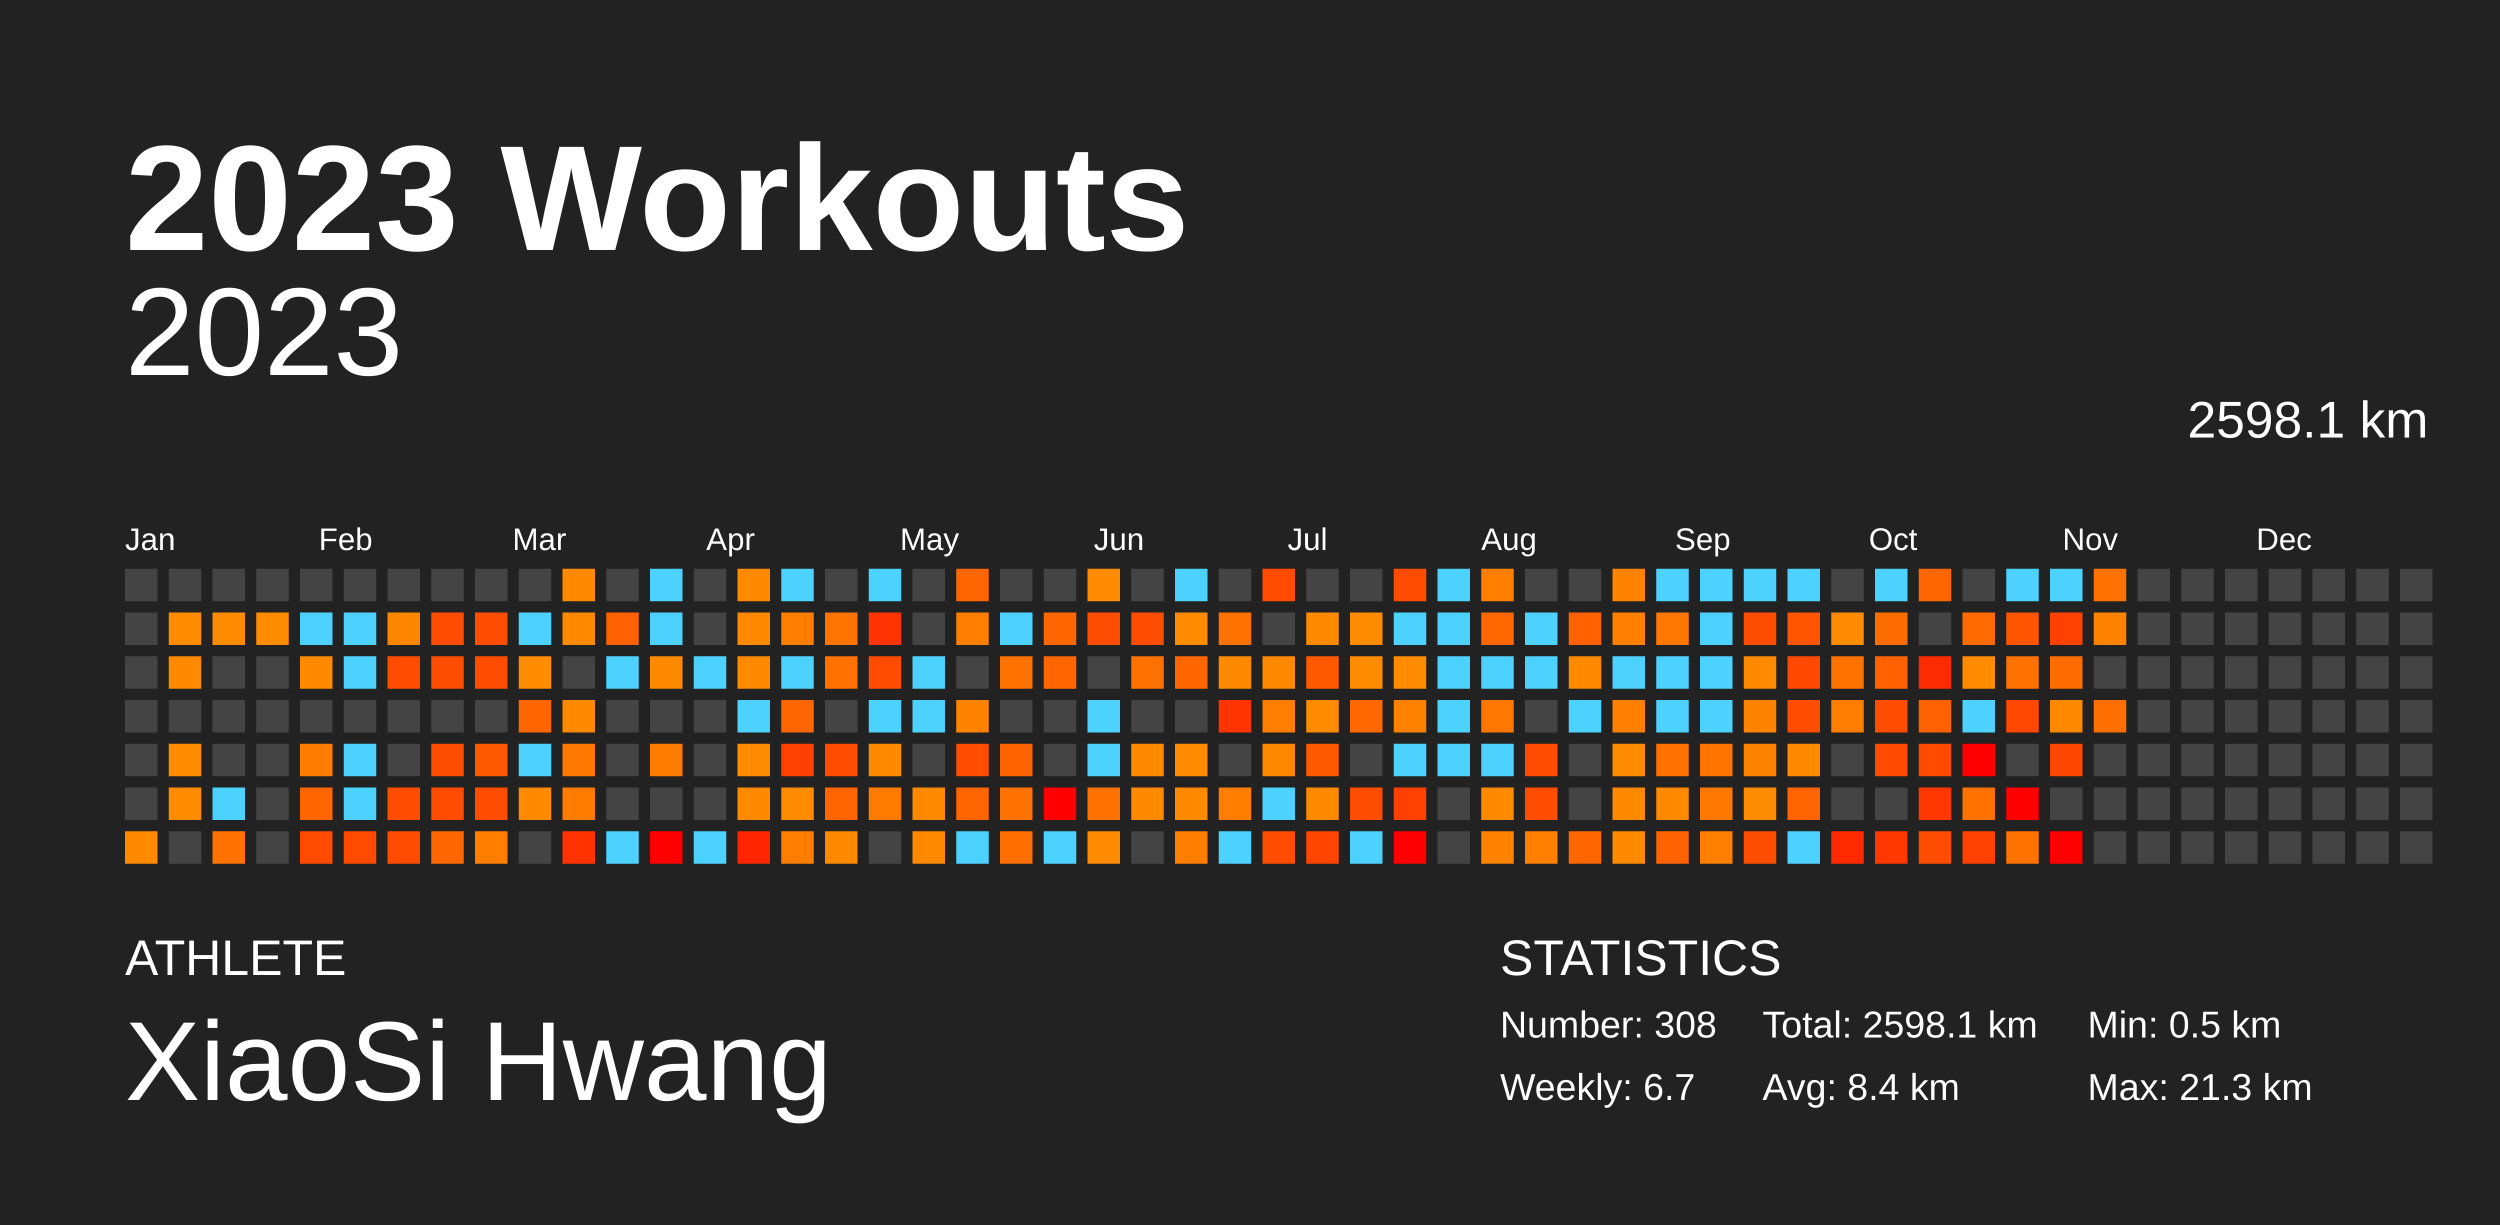
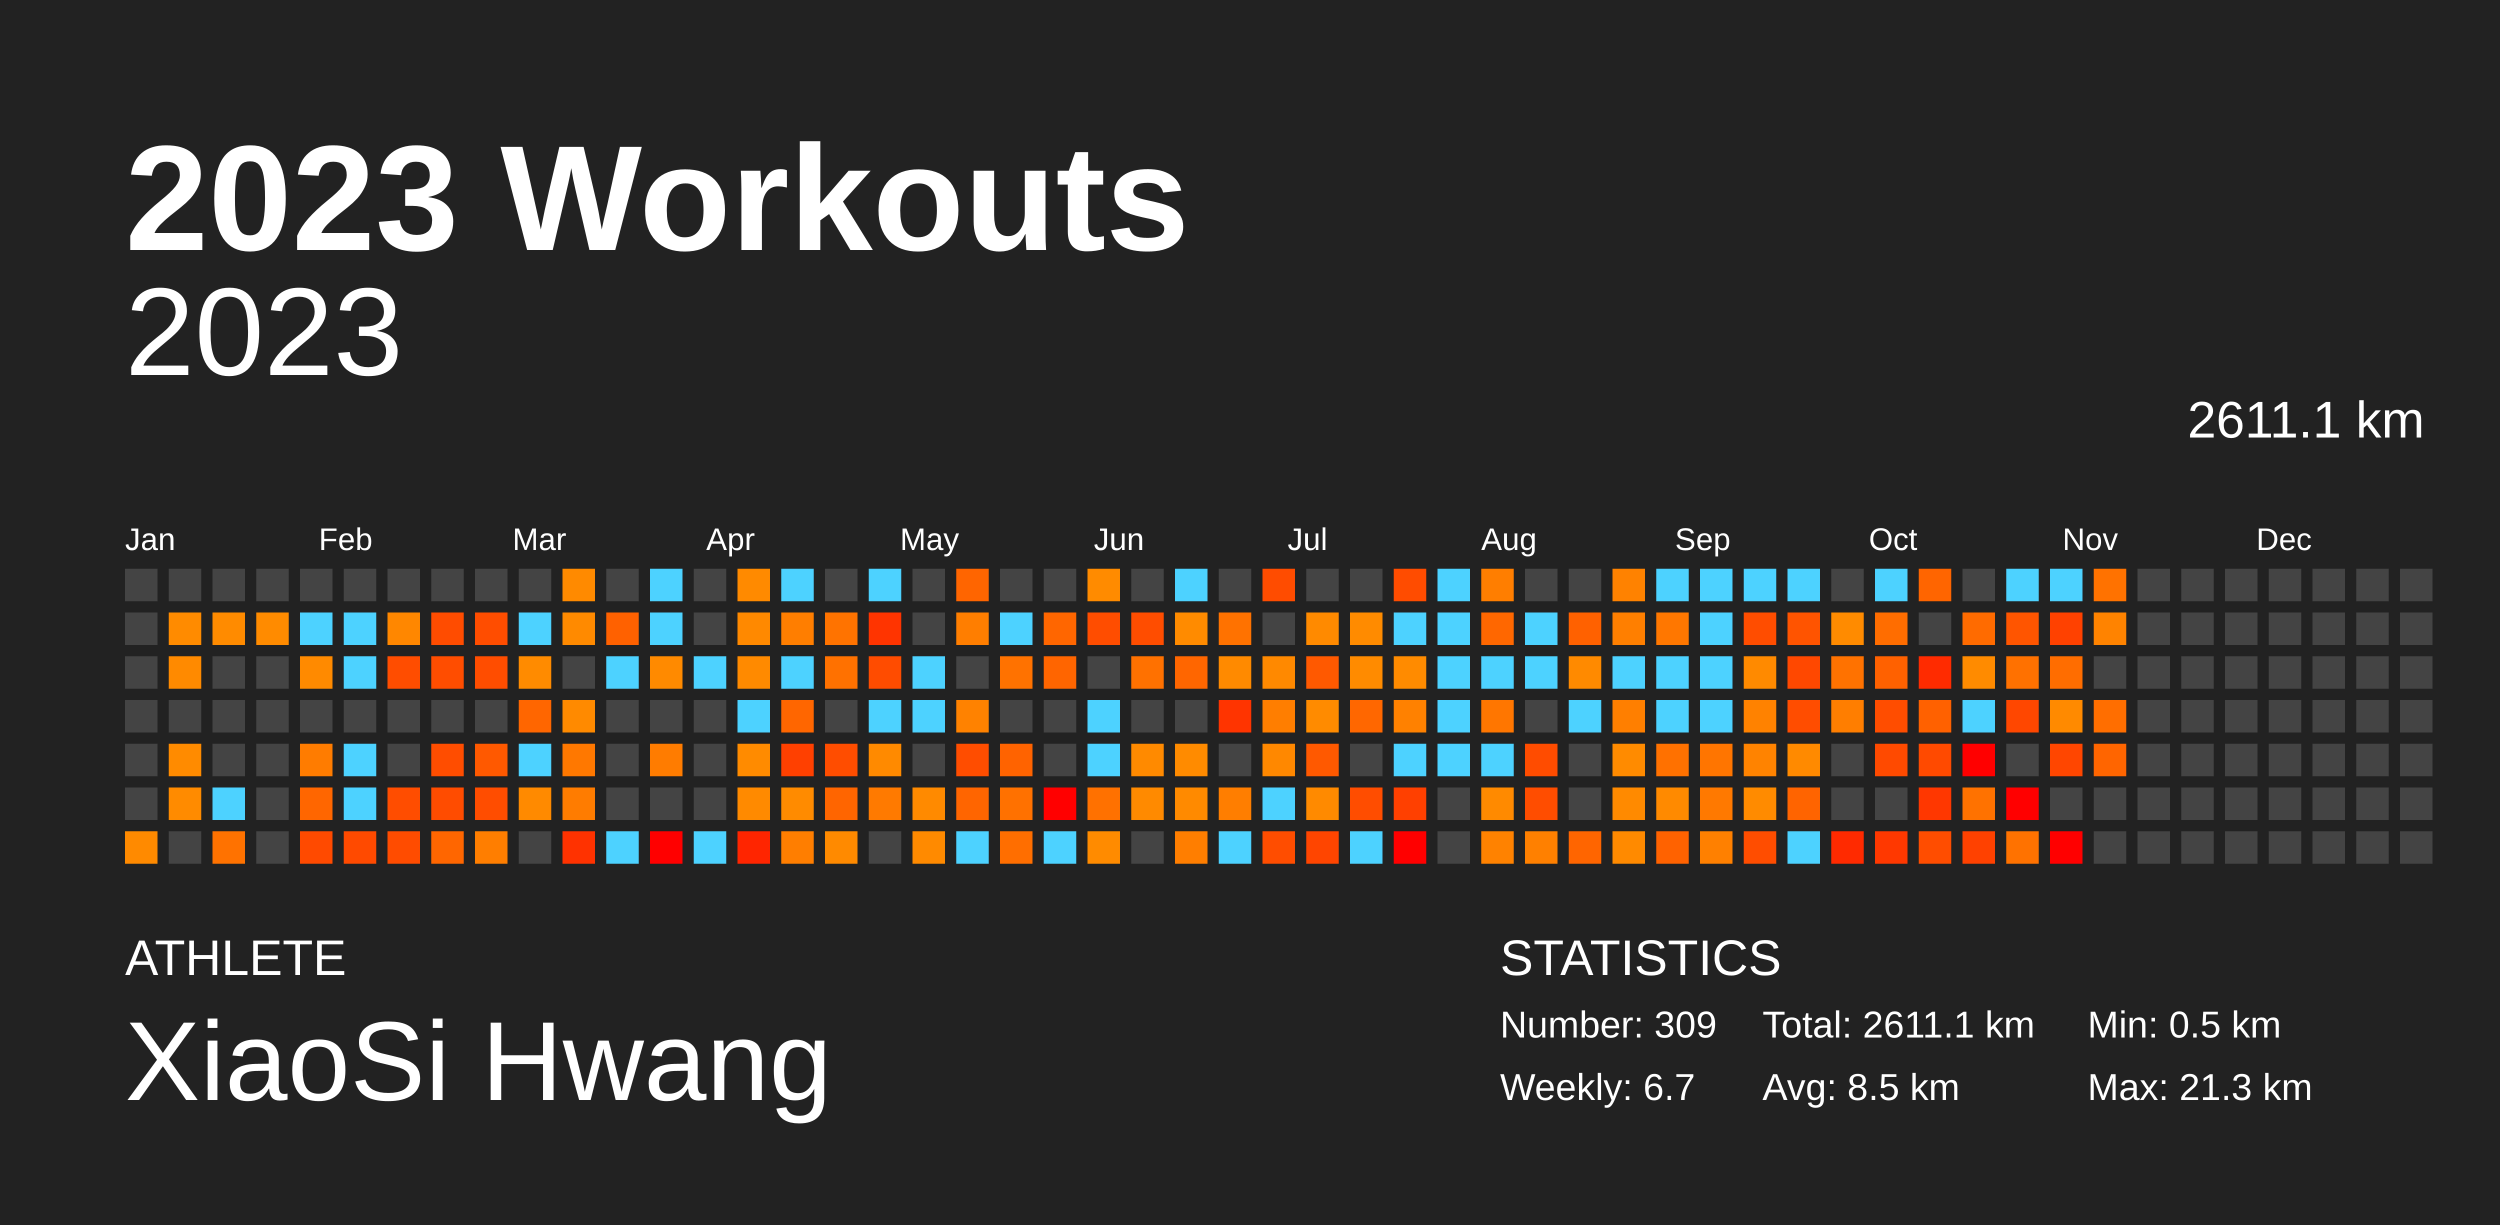
<svg xmlns="http://www.w3.org/2000/svg" baseProfile="full" height="98mm" version="1.1" viewBox="0,0,200,98" width="200mm">
  <defs />
  <rect fill="#222222" height="98" width="200" x="0" y="0" />
  <text fill="#FFFFFF" style="font-size:12px; font-family:Arial; font-weight:bold;" x="10" y="20">2023 Workouts</text>
  <text fill="#FFFFFF" style="font-size:4px; font-family:Arial" x="10" y="78">ATHLETE</text>
  <text fill="#FFFFFF" style="font-size:9px; font-family:Arial" x="10" y="88">XiaoSi Hwang</text>
  <text fill="#FFFFFF" style="font-size:4px; font-family:Arial" x="120" y="78">STATISTICS</text>
-   <text fill="#FFFFFF" style="font-size:3px; font-family:Arial" x="120" y="83">Number: 308</text>
+   <text fill="#FFFFFF" style="font-size:3px; font-family:Arial" x="120" y="83">Number: 309</text>
  <text fill="#FFFFFF" style="font-size:3px; font-family:Arial" x="120" y="88">Weekly: 6.7</text>
-   <text fill="#FFFFFF" style="font-size:3px; font-family:Arial" x="141" y="83">Total: 2598.1 km</text>
-   <text fill="#FFFFFF" style="font-size:3px; font-family:Arial" x="141" y="88">Avg: 8.4 km</text>
+   <text fill="#FFFFFF" style="font-size:3px; font-family:Arial" x="141" y="83">Total: 2611.1 km</text>
+   <text fill="#FFFFFF" style="font-size:3px; font-family:Arial" x="141" y="88">Avg: 8.5 km</text>
  <text fill="#FFFFFF" style="font-size:3px; font-family:Arial" x="167" y="83">Min: 0.5 km</text>
  <text fill="#FFFFFF" style="font-size:3px; font-family:Arial" x="167" y="88">Max: 21.3 km</text>
  <text alignment-baseline="hanging" fill="#FFFFFF" style="font-size:10.0px; font-family:Arial;" x="10" y="30">2023</text>
-   <text alignment-baseline="hanging" fill="#FFFFFF" style="font-size:4.125px; font-family:Arial;" x="175" y="35">2598.1 km</text>
+   <text alignment-baseline="hanging" fill="#FFFFFF" style="font-size:4.125px; font-family:Arial;" x="175" y="35">2611.1 km</text>
  <text fill="#FFFFFF" style="font-size:2.5px; font-family:Arial" x="10.0" y="44">Jan</text>
  <text fill="#FFFFFF" style="font-size:2.5px; font-family:Arial" x="25.5" y="44">Feb</text>
  <text fill="#FFFFFF" style="font-size:2.5px; font-family:Arial" x="41.0" y="44">Mar</text>
  <text fill="#FFFFFF" style="font-size:2.5px; font-family:Arial" x="56.5" y="44">Apr</text>
  <text fill="#FFFFFF" style="font-size:2.5px; font-family:Arial" x="72.0" y="44">May</text>
  <text fill="#FFFFFF" style="font-size:2.5px; font-family:Arial" x="87.5" y="44">Jun</text>
  <text fill="#FFFFFF" style="font-size:2.5px; font-family:Arial" x="103.0" y="44">Jul</text>
  <text fill="#FFFFFF" style="font-size:2.5px; font-family:Arial" x="118.5" y="44">Aug</text>
  <text fill="#FFFFFF" style="font-size:2.5px; font-family:Arial" x="134.0" y="44">Sep</text>
  <text fill="#FFFFFF" style="font-size:2.5px; font-family:Arial" x="149.5" y="44">Oct</text>
  <text fill="#FFFFFF" style="font-size:2.5px; font-family:Arial" x="165.0" y="44">Nov</text>
  <text fill="#FFFFFF" style="font-size:2.5px; font-family:Arial" x="180.5" y="44">Dec</text>
  <rect fill="#444444" height="2.6" width="2.6" x="10.0" y="45.5" />
  <rect fill="#444444" height="2.6" width="2.6" x="10.0" y="49.0" />
  <rect fill="#444444" height="2.6" width="2.6" x="10.0" y="52.5" />
  <rect fill="#444444" height="2.6" width="2.6" x="10.0" y="56.0" />
  <rect fill="#444444" height="2.6" width="2.6" x="10.0" y="59.5" />
  <rect fill="#444444" height="2.6" width="2.6" x="10.0" y="63.0" />
  <rect fill="#ff8a00" height="2.6" width="2.6" x="10.0" y="66.5" />
  <rect fill="#444444" height="2.6" width="2.6" x="13.5" y="45.5" />
  <rect fill="#ff8b00" height="2.6" width="2.6" x="13.5" y="49.0" />
  <rect fill="#ff8a00" height="2.6" width="2.6" x="13.5" y="52.5" />
  <rect fill="#444444" height="2.6" width="2.6" x="13.5" y="56.0" />
  <rect fill="#ff8b00" height="2.6" width="2.6" x="13.5" y="59.5" />
  <rect fill="#ff8b00" height="2.6" width="2.6" x="13.5" y="63.0" />
  <rect fill="#444444" height="2.6" width="2.6" x="13.5" y="66.5" />
  <rect fill="#444444" height="2.6" width="2.6" x="17.0" y="45.5" />
  <rect fill="#ff8b00" height="2.6" width="2.6" x="17.0" y="49.0" />
  <rect fill="#444444" height="2.6" width="2.6" x="17.0" y="52.5" />
  <rect fill="#444444" height="2.6" width="2.6" x="17.0" y="56.0" />
  <rect fill="#444444" height="2.6" width="2.6" x="17.0" y="59.5" />
  <rect fill="#4dd2ff" height="2.6" width="2.6" x="17.0" y="63.0" />
  <rect fill="#ff7200" height="2.6" width="2.6" x="17.0" y="66.5" />
  <rect fill="#444444" height="2.6" width="2.6" x="20.5" y="45.5" />
  <rect fill="#ff8b00" height="2.6" width="2.6" x="20.5" y="49.0" />
  <rect fill="#444444" height="2.6" width="2.6" x="20.5" y="52.5" />
  <rect fill="#444444" height="2.6" width="2.6" x="20.5" y="56.0" />
  <rect fill="#444444" height="2.6" width="2.6" x="20.5" y="59.5" />
  <rect fill="#444444" height="2.6" width="2.6" x="20.5" y="63.0" />
  <rect fill="#444444" height="2.6" width="2.6" x="20.5" y="66.5" />
  <rect fill="#444444" height="2.6" width="2.6" x="24.0" y="45.5" />
  <rect fill="#4dd2ff" height="2.6" width="2.6" x="24.0" y="49.0" />
  <rect fill="#ff8a00" height="2.6" width="2.6" x="24.0" y="52.5" />
  <rect fill="#444444" height="2.6" width="2.6" x="24.0" y="56.0" />
  <rect fill="#ff7c00" height="2.6" width="2.6" x="24.0" y="59.5" />
  <rect fill="#ff6600" height="2.6" width="2.6" x="24.0" y="63.0" />
  <rect fill="#ff4a00" height="2.6" width="2.6" x="24.0" y="66.5" />
  <rect fill="#444444" height="2.6" width="2.6" x="27.5" y="45.5" />
  <rect fill="#4dd2ff" height="2.6" width="2.6" x="27.5" y="49.0" />
  <rect fill="#4dd2ff" height="2.6" width="2.6" x="27.5" y="52.5" />
  <rect fill="#444444" height="2.6" width="2.6" x="27.5" y="56.0" />
  <rect fill="#4dd2ff" height="2.6" width="2.6" x="27.5" y="59.5" />
  <rect fill="#4dd2ff" height="2.6" width="2.6" x="27.5" y="63.0" />
  <rect fill="#ff4a00" height="2.6" width="2.6" x="27.5" y="66.5" />
  <rect fill="#444444" height="2.6" width="2.6" x="31.0" y="45.5" />
  <rect fill="#ff8700" height="2.6" width="2.6" x="31.0" y="49.0" />
  <rect fill="#ff4d00" height="2.6" width="2.6" x="31.0" y="52.5" />
  <rect fill="#444444" height="2.6" width="2.6" x="31.0" y="56.0" />
  <rect fill="#444444" height="2.6" width="2.6" x="31.0" y="59.5" />
  <rect fill="#ff4d00" height="2.6" width="2.6" x="31.0" y="63.0" />
  <rect fill="#ff4c00" height="2.6" width="2.6" x="31.0" y="66.5" />
  <rect fill="#444444" height="2.6" width="2.6" x="34.5" y="45.5" />
  <rect fill="#ff4c00" height="2.6" width="2.6" x="34.5" y="49.0" />
  <rect fill="#ff4d00" height="2.6" width="2.6" x="34.5" y="52.5" />
  <rect fill="#444444" height="2.6" width="2.6" x="34.5" y="56.0" />
  <rect fill="#ff4d00" height="2.6" width="2.6" x="34.5" y="59.5" />
  <rect fill="#ff4c00" height="2.6" width="2.6" x="34.5" y="63.0" />
  <rect fill="#ff6600" height="2.6" width="2.6" x="34.5" y="66.5" />
  <rect fill="#444444" height="2.6" width="2.6" x="38.0" y="45.5" />
  <rect fill="#ff4d00" height="2.6" width="2.6" x="38.0" y="49.0" />
  <rect fill="#ff4d00" height="2.6" width="2.6" x="38.0" y="52.5" />
  <rect fill="#444444" height="2.6" width="2.6" x="38.0" y="56.0" />
  <rect fill="#ff5900" height="2.6" width="2.6" x="38.0" y="59.5" />
  <rect fill="#ff4d00" height="2.6" width="2.6" x="38.0" y="63.0" />
  <rect fill="#ff7e00" height="2.6" width="2.6" x="38.0" y="66.5" />
  <rect fill="#444444" height="2.6" width="2.6" x="41.5" y="45.5" />
  <rect fill="#4dd2ff" height="2.6" width="2.6" x="41.5" y="49.0" />
  <rect fill="#ff8b00" height="2.6" width="2.6" x="41.5" y="52.5" />
  <rect fill="#ff6600" height="2.6" width="2.6" x="41.5" y="56.0" />
  <rect fill="#4dd2ff" height="2.6" width="2.6" x="41.5" y="59.5" />
  <rect fill="#ff8a00" height="2.6" width="2.6" x="41.5" y="63.0" />
  <rect fill="#444444" height="2.6" width="2.6" x="41.5" y="66.5" />
  <rect fill="#ff8a00" height="2.6" width="2.6" x="45.0" y="45.5" />
  <rect fill="#ff8a00" height="2.6" width="2.6" x="45.0" y="49.0" />
  <rect fill="#444444" height="2.6" width="2.6" x="45.0" y="52.5" />
  <rect fill="#ff8a00" height="2.6" width="2.6" x="45.0" y="56.0" />
  <rect fill="#ff7800" height="2.6" width="2.6" x="45.0" y="59.5" />
  <rect fill="#ff7c00" height="2.6" width="2.6" x="45.0" y="63.0" />
  <rect fill="#ff3200" height="2.6" width="2.6" x="45.0" y="66.5" />
  <rect fill="#444444" height="2.6" width="2.6" x="48.5" y="45.5" />
  <rect fill="#ff6100" height="2.6" width="2.6" x="48.5" y="49.0" />
  <rect fill="#4dd2ff" height="2.6" width="2.6" x="48.5" y="52.5" />
  <rect fill="#444444" height="2.6" width="2.6" x="48.5" y="56.0" />
  <rect fill="#444444" height="2.6" width="2.6" x="48.5" y="59.5" />
  <rect fill="#444444" height="2.6" width="2.6" x="48.5" y="63.0" />
  <rect fill="#4dd2ff" height="2.6" width="2.6" x="48.5" y="66.5" />
  <rect fill="#4dd2ff" height="2.6" width="2.6" x="52.0" y="45.5" />
  <rect fill="#4dd2ff" height="2.6" width="2.6" x="52.0" y="49.0" />
  <rect fill="#ff8a00" height="2.6" width="2.6" x="52.0" y="52.5" />
  <rect fill="#444444" height="2.6" width="2.6" x="52.0" y="56.0" />
  <rect fill="#ff7c00" height="2.6" width="2.6" x="52.0" y="59.5" />
  <rect fill="#444444" height="2.6" width="2.6" x="52.0" y="63.0" />
  <rect fill="red" height="2.6" width="2.6" x="52.0" y="66.5" />
  <rect fill="#444444" height="2.6" width="2.6" x="55.5" y="45.5" />
  <rect fill="#444444" height="2.6" width="2.6" x="55.5" y="49.0" />
  <rect fill="#4dd2ff" height="2.6" width="2.6" x="55.5" y="52.5" />
  <rect fill="#444444" height="2.6" width="2.6" x="55.5" y="56.0" />
  <rect fill="#444444" height="2.6" width="2.6" x="55.5" y="59.5" />
  <rect fill="#444444" height="2.6" width="2.6" x="55.5" y="63.0" />
  <rect fill="#4dd2ff" height="2.6" width="2.6" x="55.5" y="66.5" />
  <rect fill="#ff8a00" height="2.6" width="2.6" x="59.0" y="45.5" />
  <rect fill="#ff8900" height="2.6" width="2.6" x="59.0" y="49.0" />
  <rect fill="#ff8a00" height="2.6" width="2.6" x="59.0" y="52.5" />
  <rect fill="#4dd2ff" height="2.6" width="2.6" x="59.0" y="56.0" />
  <rect fill="#ff8b00" height="2.6" width="2.6" x="59.0" y="59.5" />
  <rect fill="#ff8a00" height="2.6" width="2.6" x="59.0" y="63.0" />
  <rect fill="#ff2500" height="2.6" width="2.6" x="59.0" y="66.5" />
  <rect fill="#4dd2ff" height="2.6" width="2.6" x="62.5" y="45.5" />
  <rect fill="#ff7e00" height="2.6" width="2.6" x="62.5" y="49.0" />
  <rect fill="#4dd2ff" height="2.6" width="2.6" x="62.5" y="52.5" />
  <rect fill="#ff6600" height="2.6" width="2.6" x="62.5" y="56.0" />
  <rect fill="#ff4000" height="2.6" width="2.6" x="62.5" y="59.5" />
  <rect fill="#ff8b00" height="2.6" width="2.6" x="62.5" y="63.0" />
  <rect fill="#ff7e00" height="2.6" width="2.6" x="62.5" y="66.5" />
  <rect fill="#444444" height="2.6" width="2.6" x="66.0" y="45.5" />
  <rect fill="#ff7300" height="2.6" width="2.6" x="66.0" y="49.0" />
  <rect fill="#ff7100" height="2.6" width="2.6" x="66.0" y="52.5" />
  <rect fill="#444444" height="2.6" width="2.6" x="66.0" y="56.0" />
  <rect fill="#ff4d00" height="2.6" width="2.6" x="66.0" y="59.5" />
  <rect fill="#ff6500" height="2.6" width="2.6" x="66.0" y="63.0" />
  <rect fill="#ff8a00" height="2.6" width="2.6" x="66.0" y="66.5" />
  <rect fill="#4dd2ff" height="2.6" width="2.6" x="69.5" y="45.5" />
  <rect fill="#ff3400" height="2.6" width="2.6" x="69.5" y="49.0" />
  <rect fill="#ff4c00" height="2.6" width="2.6" x="69.5" y="52.5" />
  <rect fill="#4dd2ff" height="2.6" width="2.6" x="69.5" y="56.0" />
  <rect fill="#ff8a00" height="2.6" width="2.6" x="69.5" y="59.5" />
  <rect fill="#ff7a00" height="2.6" width="2.6" x="69.5" y="63.0" />
  <rect fill="#444444" height="2.6" width="2.6" x="69.5" y="66.5" />
  <rect fill="#444444" height="2.6" width="2.6" x="73.0" y="45.5" />
  <rect fill="#444444" height="2.6" width="2.6" x="73.0" y="49.0" />
  <rect fill="#4dd2ff" height="2.6" width="2.6" x="73.0" y="52.5" />
  <rect fill="#4dd2ff" height="2.6" width="2.6" x="73.0" y="56.0" />
  <rect fill="#444444" height="2.6" width="2.6" x="73.0" y="59.5" />
  <rect fill="#ff8a00" height="2.6" width="2.6" x="73.0" y="63.0" />
  <rect fill="#ff8a00" height="2.6" width="2.6" x="73.0" y="66.5" />
  <rect fill="#ff6500" height="2.6" width="2.6" x="76.5" y="45.5" />
  <rect fill="#ff7e00" height="2.6" width="2.6" x="76.5" y="49.0" />
  <rect fill="#444444" height="2.6" width="2.6" x="76.5" y="52.5" />
  <rect fill="#ff8200" height="2.6" width="2.6" x="76.5" y="56.0" />
  <rect fill="#ff4d00" height="2.6" width="2.6" x="76.5" y="59.5" />
  <rect fill="#ff6500" height="2.6" width="2.6" x="76.5" y="63.0" />
  <rect fill="#4dd2ff" height="2.6" width="2.6" x="76.5" y="66.5" />
  <rect fill="#444444" height="2.6" width="2.6" x="80.0" y="45.5" />
  <rect fill="#4dd2ff" height="2.6" width="2.6" x="80.0" y="49.0" />
  <rect fill="#ff7200" height="2.6" width="2.6" x="80.0" y="52.5" />
  <rect fill="#444444" height="2.6" width="2.6" x="80.0" y="56.0" />
  <rect fill="#ff6300" height="2.6" width="2.6" x="80.0" y="59.5" />
  <rect fill="#ff7100" height="2.6" width="2.6" x="80.0" y="63.0" />
  <rect fill="#ff6e00" height="2.6" width="2.6" x="80.0" y="66.5" />
  <rect fill="#444444" height="2.6" width="2.6" x="83.5" y="45.5" />
  <rect fill="#ff6600" height="2.6" width="2.6" x="83.5" y="49.0" />
  <rect fill="#ff6500" height="2.6" width="2.6" x="83.5" y="52.5" />
  <rect fill="#444444" height="2.6" width="2.6" x="83.5" y="56.0" />
  <rect fill="#444444" height="2.6" width="2.6" x="83.5" y="59.5" />
  <rect fill="red" height="2.6" width="2.6" x="83.5" y="63.0" />
  <rect fill="#4dd2ff" height="2.6" width="2.6" x="83.5" y="66.5" />
  <rect fill="#ff8b00" height="2.6" width="2.6" x="87.0" y="45.5" />
  <rect fill="#ff4d00" height="2.6" width="2.6" x="87.0" y="49.0" />
  <rect fill="#444444" height="2.6" width="2.6" x="87.0" y="52.5" />
  <rect fill="#4dd2ff" height="2.6" width="2.6" x="87.0" y="56.0" />
  <rect fill="#4dd2ff" height="2.6" width="2.6" x="87.0" y="59.5" />
  <rect fill="#ff7100" height="2.6" width="2.6" x="87.0" y="63.0" />
  <rect fill="#ff8b00" height="2.6" width="2.6" x="87.0" y="66.5" />
  <rect fill="#444444" height="2.6" width="2.6" x="90.5" y="45.5" />
  <rect fill="#ff4d00" height="2.6" width="2.6" x="90.5" y="49.0" />
  <rect fill="#ff7100" height="2.6" width="2.6" x="90.5" y="52.5" />
  <rect fill="#444444" height="2.6" width="2.6" x="90.5" y="56.0" />
  <rect fill="#ff8a00" height="2.6" width="2.6" x="90.5" y="59.5" />
  <rect fill="#ff8a00" height="2.6" width="2.6" x="90.5" y="63.0" />
  <rect fill="#444444" height="2.6" width="2.6" x="90.5" y="66.5" />
  <rect fill="#4dd2ff" height="2.6" width="2.6" x="94.0" y="45.5" />
  <rect fill="#ff8b00" height="2.6" width="2.6" x="94.0" y="49.0" />
  <rect fill="#ff6600" height="2.6" width="2.6" x="94.0" y="52.5" />
  <rect fill="#444444" height="2.6" width="2.6" x="94.0" y="56.0" />
  <rect fill="#ff8b00" height="2.6" width="2.6" x="94.0" y="59.5" />
  <rect fill="#ff8a00" height="2.6" width="2.6" x="94.0" y="63.0" />
  <rect fill="#ff7e00" height="2.6" width="2.6" x="94.0" y="66.5" />
  <rect fill="#444444" height="2.6" width="2.6" x="97.5" y="45.5" />
  <rect fill="#ff7200" height="2.6" width="2.6" x="97.5" y="49.0" />
  <rect fill="#ff8a00" height="2.6" width="2.6" x="97.5" y="52.5" />
  <rect fill="#ff3400" height="2.6" width="2.6" x="97.5" y="56.0" />
  <rect fill="#444444" height="2.6" width="2.6" x="97.5" y="59.5" />
  <rect fill="#ff7e00" height="2.6" width="2.6" x="97.5" y="63.0" />
  <rect fill="#4dd2ff" height="2.6" width="2.6" x="97.5" y="66.5" />
  <rect fill="#ff4c00" height="2.6" width="2.6" x="101.0" y="45.5" />
  <rect fill="#444444" height="2.6" width="2.6" x="101.0" y="49.0" />
  <rect fill="#ff8900" height="2.6" width="2.6" x="101.0" y="52.5" />
  <rect fill="#ff7e00" height="2.6" width="2.6" x="101.0" y="56.0" />
  <rect fill="#ff8800" height="2.6" width="2.6" x="101.0" y="59.5" />
  <rect fill="#4dd2ff" height="2.6" width="2.6" x="101.0" y="63.0" />
  <rect fill="#ff4d00" height="2.6" width="2.6" x="101.0" y="66.5" />
  <rect fill="#444444" height="2.6" width="2.6" x="104.5" y="45.5" />
  <rect fill="#ff8a00" height="2.6" width="2.6" x="104.5" y="49.0" />
  <rect fill="#ff5900" height="2.6" width="2.6" x="104.5" y="52.5" />
  <rect fill="#ff8b00" height="2.6" width="2.6" x="104.5" y="56.0" />
  <rect fill="#ff5900" height="2.6" width="2.6" x="104.5" y="59.5" />
  <rect fill="#ff8a00" height="2.6" width="2.6" x="104.5" y="63.0" />
  <rect fill="#ff4500" height="2.6" width="2.6" x="104.5" y="66.5" />
  <rect fill="#444444" height="2.6" width="2.6" x="108.0" y="45.5" />
  <rect fill="#ff8b00" height="2.6" width="2.6" x="108.0" y="49.0" />
  <rect fill="#ff8b00" height="2.6" width="2.6" x="108.0" y="52.5" />
  <rect fill="#ff6700" height="2.6" width="2.6" x="108.0" y="56.0" />
  <rect fill="#444444" height="2.6" width="2.6" x="108.0" y="59.5" />
  <rect fill="#ff4d00" height="2.6" width="2.6" x="108.0" y="63.0" />
  <rect fill="#4dd2ff" height="2.6" width="2.6" x="108.0" y="66.5" />
  <rect fill="#ff4c00" height="2.6" width="2.6" x="111.5" y="45.5" />
  <rect fill="#4dd2ff" height="2.6" width="2.6" x="111.5" y="49.0" />
  <rect fill="#ff8b00" height="2.6" width="2.6" x="111.5" y="52.5" />
  <rect fill="#ff8100" height="2.6" width="2.6" x="111.5" y="56.0" />
  <rect fill="#4dd2ff" height="2.6" width="2.6" x="111.5" y="59.5" />
  <rect fill="#ff4000" height="2.6" width="2.6" x="111.5" y="63.0" />
  <rect fill="red" height="2.6" width="2.6" x="111.5" y="66.5" />
  <rect fill="#4dd2ff" height="2.6" width="2.6" x="115.0" y="45.5" />
  <rect fill="#4dd2ff" height="2.6" width="2.6" x="115.0" y="49.0" />
  <rect fill="#4dd2ff" height="2.6" width="2.6" x="115.0" y="52.5" />
  <rect fill="#4dd2ff" height="2.6" width="2.6" x="115.0" y="56.0" />
  <rect fill="#4dd2ff" height="2.6" width="2.6" x="115.0" y="59.5" />
  <rect fill="#444444" height="2.6" width="2.6" x="115.0" y="63.0" />
  <rect fill="#444444" height="2.6" width="2.6" x="115.0" y="66.5" />
  <rect fill="#ff7e00" height="2.6" width="2.6" x="118.5" y="45.5" />
  <rect fill="#ff6700" height="2.6" width="2.6" x="118.5" y="49.0" />
  <rect fill="#4dd2ff" height="2.6" width="2.6" x="118.5" y="52.5" />
  <rect fill="#ff7600" height="2.6" width="2.6" x="118.5" y="56.0" />
  <rect fill="#4dd2ff" height="2.6" width="2.6" x="118.5" y="59.5" />
  <rect fill="#ff8a00" height="2.6" width="2.6" x="118.5" y="63.0" />
  <rect fill="#ff8200" height="2.6" width="2.6" x="118.5" y="66.5" />
  <rect fill="#444444" height="2.6" width="2.6" x="122.0" y="45.5" />
  <rect fill="#4dd2ff" height="2.6" width="2.6" x="122.0" y="49.0" />
  <rect fill="#4dd2ff" height="2.6" width="2.6" x="122.0" y="52.5" />
  <rect fill="#444444" height="2.6" width="2.6" x="122.0" y="56.0" />
  <rect fill="#ff4c00" height="2.6" width="2.6" x="122.0" y="59.5" />
  <rect fill="#ff4d00" height="2.6" width="2.6" x="122.0" y="63.0" />
  <rect fill="#ff8000" height="2.6" width="2.6" x="122.0" y="66.5" />
  <rect fill="#444444" height="2.6" width="2.6" x="125.5" y="45.5" />
  <rect fill="#ff6100" height="2.6" width="2.6" x="125.5" y="49.0" />
  <rect fill="#ff8a00" height="2.6" width="2.6" x="125.5" y="52.5" />
  <rect fill="#4dd2ff" height="2.6" width="2.6" x="125.5" y="56.0" />
  <rect fill="#444444" height="2.6" width="2.6" x="125.5" y="59.5" />
  <rect fill="#444444" height="2.6" width="2.6" x="125.5" y="63.0" />
  <rect fill="#ff6500" height="2.6" width="2.6" x="125.5" y="66.5" />
  <rect fill="#ff8200" height="2.6" width="2.6" x="129.0" y="45.5" />
  <rect fill="#ff7f00" height="2.6" width="2.6" x="129.0" y="49.0" />
  <rect fill="#4dd2ff" height="2.6" width="2.6" x="129.0" y="52.5" />
  <rect fill="#ff7f00" height="2.6" width="2.6" x="129.0" y="56.0" />
  <rect fill="#ff8b00" height="2.6" width="2.6" x="129.0" y="59.5" />
  <rect fill="#ff8a00" height="2.6" width="2.6" x="129.0" y="63.0" />
  <rect fill="#ff8a00" height="2.6" width="2.6" x="129.0" y="66.5" />
  <rect fill="#4dd2ff" height="2.6" width="2.6" x="132.5" y="45.5" />
  <rect fill="#ff7700" height="2.6" width="2.6" x="132.5" y="49.0" />
  <rect fill="#4dd2ff" height="2.6" width="2.6" x="132.5" y="52.5" />
  <rect fill="#4dd2ff" height="2.6" width="2.6" x="132.5" y="56.0" />
  <rect fill="#ff7100" height="2.6" width="2.6" x="132.5" y="59.5" />
  <rect fill="#ff8a00" height="2.6" width="2.6" x="132.5" y="63.0" />
  <rect fill="#ff6200" height="2.6" width="2.6" x="132.5" y="66.5" />
  <rect fill="#4dd2ff" height="2.6" width="2.6" x="136.0" y="45.5" />
  <rect fill="#4dd2ff" height="2.6" width="2.6" x="136.0" y="49.0" />
  <rect fill="#4dd2ff" height="2.6" width="2.6" x="136.0" y="52.5" />
  <rect fill="#4dd2ff" height="2.6" width="2.6" x="136.0" y="56.0" />
  <rect fill="#ff7500" height="2.6" width="2.6" x="136.0" y="59.5" />
  <rect fill="#ff7900" height="2.6" width="2.6" x="136.0" y="63.0" />
  <rect fill="#ff8000" height="2.6" width="2.6" x="136.0" y="66.5" />
  <rect fill="#4dd2ff" height="2.6" width="2.6" x="139.5" y="45.5" />
  <rect fill="#ff4d00" height="2.6" width="2.6" x="139.5" y="49.0" />
  <rect fill="#ff8a00" height="2.6" width="2.6" x="139.5" y="52.5" />
  <rect fill="#ff8200" height="2.6" width="2.6" x="139.5" y="56.0" />
  <rect fill="#ff8300" height="2.6" width="2.6" x="139.5" y="59.5" />
  <rect fill="#ff8b00" height="2.6" width="2.6" x="139.5" y="63.0" />
  <rect fill="#ff4d00" height="2.6" width="2.6" x="139.5" y="66.5" />
  <rect fill="#4dd2ff" height="2.6" width="2.6" x="143.0" y="45.5" />
  <rect fill="#ff5400" height="2.6" width="2.6" x="143.0" y="49.0" />
  <rect fill="#ff4800" height="2.6" width="2.6" x="143.0" y="52.5" />
  <rect fill="#ff4d00" height="2.6" width="2.6" x="143.0" y="56.0" />
  <rect fill="#ff8a00" height="2.6" width="2.6" x="143.0" y="59.5" />
  <rect fill="#ff6400" height="2.6" width="2.6" x="143.0" y="63.0" />
  <rect fill="#4dd2ff" height="2.6" width="2.6" x="143.0" y="66.5" />
  <rect fill="#444444" height="2.6" width="2.6" x="146.5" y="45.5" />
  <rect fill="#ff8b00" height="2.6" width="2.6" x="146.5" y="49.0" />
  <rect fill="#ff7200" height="2.6" width="2.6" x="146.5" y="52.5" />
  <rect fill="#ff7e00" height="2.6" width="2.6" x="146.5" y="56.0" />
  <rect fill="#444444" height="2.6" width="2.6" x="146.5" y="59.5" />
  <rect fill="#444444" height="2.6" width="2.6" x="146.5" y="63.0" />
  <rect fill="#ff2a00" height="2.6" width="2.6" x="146.5" y="66.5" />
  <rect fill="#4dd2ff" height="2.6" width="2.6" x="150.0" y="45.5" />
  <rect fill="#ff6d00" height="2.6" width="2.6" x="150.0" y="49.0" />
  <rect fill="#ff6100" height="2.6" width="2.6" x="150.0" y="52.5" />
  <rect fill="#ff4d00" height="2.6" width="2.6" x="150.0" y="56.0" />
  <rect fill="#ff4a00" height="2.6" width="2.6" x="150.0" y="59.5" />
  <rect fill="#444444" height="2.6" width="2.6" x="150.0" y="63.0" />
  <rect fill="#ff3800" height="2.6" width="2.6" x="150.0" y="66.5" />
  <rect fill="#ff6500" height="2.6" width="2.6" x="153.5" y="45.5" />
  <rect fill="#444444" height="2.6" width="2.6" x="153.5" y="49.0" />
  <rect fill="#ff2b00" height="2.6" width="2.6" x="153.5" y="52.5" />
  <rect fill="#ff6100" height="2.6" width="2.6" x="153.5" y="56.0" />
  <rect fill="#ff4a00" height="2.6" width="2.6" x="153.5" y="59.5" />
  <rect fill="#ff3700" height="2.6" width="2.6" x="153.5" y="63.0" />
  <rect fill="#ff4d00" height="2.6" width="2.6" x="153.5" y="66.5" />
  <rect fill="#444444" height="2.6" width="2.6" x="157.0" y="45.5" />
  <rect fill="#ff6b00" height="2.6" width="2.6" x="157.0" y="49.0" />
  <rect fill="#ff8b00" height="2.6" width="2.6" x="157.0" y="52.5" />
  <rect fill="#4dd2ff" height="2.6" width="2.6" x="157.0" y="56.0" />
  <rect fill="red" height="2.6" width="2.6" x="157.0" y="59.5" />
  <rect fill="#ff7200" height="2.6" width="2.6" x="157.0" y="63.0" />
  <rect fill="#ff4100" height="2.6" width="2.6" x="157.0" y="66.5" />
  <rect fill="#4dd2ff" height="2.6" width="2.6" x="160.5" y="45.5" />
  <rect fill="#ff5500" height="2.6" width="2.6" x="160.5" y="49.0" />
  <rect fill="#ff7100" height="2.6" width="2.6" x="160.5" y="52.5" />
  <rect fill="#ff4700" height="2.6" width="2.6" x="160.5" y="56.0" />
  <rect fill="#444444" height="2.6" width="2.6" x="160.5" y="59.5" />
  <rect fill="red" height="2.6" width="2.6" x="160.5" y="63.0" />
  <rect fill="#ff7200" height="2.6" width="2.6" x="160.5" y="66.5" />
  <rect fill="#4dd2ff" height="2.6" width="2.6" x="164.0" y="45.5" />
  <rect fill="#ff4100" height="2.6" width="2.6" x="164.0" y="49.0" />
  <rect fill="#ff6d00" height="2.6" width="2.6" x="164.0" y="52.5" />
  <rect fill="#ff8a00" height="2.6" width="2.6" x="164.0" y="56.0" />
  <rect fill="#ff4600" height="2.6" width="2.6" x="164.0" y="59.5" />
  <rect fill="#444444" height="2.6" width="2.6" x="164.0" y="63.0" />
  <rect fill="red" height="2.6" width="2.6" x="164.0" y="66.5" />
  <rect fill="#ff7200" height="2.6" width="2.6" x="167.5" y="45.5" />
  <rect fill="#ff8300" height="2.6" width="2.6" x="167.5" y="49.0" />
  <rect fill="#444444" height="2.6" width="2.6" x="167.5" y="52.5" />
  <rect fill="#ff6e00" height="2.6" width="2.6" x="167.5" y="56.0" />
-   <rect fill="#444444" height="2.6" width="2.6" x="167.5" y="59.5" />
+   <rect fill="#ff6500" height="2.6" width="2.6" x="167.5" y="59.5" />
  <rect fill="#444444" height="2.6" width="2.6" x="167.5" y="63.0" />
  <rect fill="#444444" height="2.6" width="2.6" x="167.5" y="66.5" />
  <rect fill="#444444" height="2.6" width="2.6" x="171.0" y="45.5" />
  <rect fill="#444444" height="2.6" width="2.6" x="171.0" y="49.0" />
  <rect fill="#444444" height="2.6" width="2.6" x="171.0" y="52.5" />
  <rect fill="#444444" height="2.6" width="2.6" x="171.0" y="56.0" />
  <rect fill="#444444" height="2.6" width="2.6" x="171.0" y="59.5" />
  <rect fill="#444444" height="2.6" width="2.6" x="171.0" y="63.0" />
  <rect fill="#444444" height="2.6" width="2.6" x="171.0" y="66.5" />
  <rect fill="#444444" height="2.6" width="2.6" x="174.5" y="45.5" />
  <rect fill="#444444" height="2.6" width="2.6" x="174.5" y="49.0" />
  <rect fill="#444444" height="2.6" width="2.6" x="174.5" y="52.5" />
  <rect fill="#444444" height="2.6" width="2.6" x="174.5" y="56.0" />
  <rect fill="#444444" height="2.6" width="2.6" x="174.5" y="59.5" />
  <rect fill="#444444" height="2.6" width="2.6" x="174.5" y="63.0" />
  <rect fill="#444444" height="2.6" width="2.6" x="174.5" y="66.5" />
  <rect fill="#444444" height="2.6" width="2.6" x="178.0" y="45.5" />
  <rect fill="#444444" height="2.6" width="2.6" x="178.0" y="49.0" />
  <rect fill="#444444" height="2.6" width="2.6" x="178.0" y="52.5" />
  <rect fill="#444444" height="2.6" width="2.6" x="178.0" y="56.0" />
  <rect fill="#444444" height="2.6" width="2.6" x="178.0" y="59.5" />
  <rect fill="#444444" height="2.6" width="2.6" x="178.0" y="63.0" />
  <rect fill="#444444" height="2.6" width="2.6" x="178.0" y="66.5" />
  <rect fill="#444444" height="2.6" width="2.6" x="181.5" y="45.5" />
  <rect fill="#444444" height="2.6" width="2.6" x="181.5" y="49.0" />
  <rect fill="#444444" height="2.6" width="2.6" x="181.5" y="52.5" />
  <rect fill="#444444" height="2.6" width="2.6" x="181.5" y="56.0" />
  <rect fill="#444444" height="2.6" width="2.6" x="181.5" y="59.5" />
  <rect fill="#444444" height="2.6" width="2.6" x="181.5" y="63.0" />
  <rect fill="#444444" height="2.6" width="2.6" x="181.5" y="66.5" />
  <rect fill="#444444" height="2.6" width="2.6" x="185.0" y="45.5" />
  <rect fill="#444444" height="2.6" width="2.6" x="185.0" y="49.0" />
  <rect fill="#444444" height="2.6" width="2.6" x="185.0" y="52.5" />
  <rect fill="#444444" height="2.6" width="2.6" x="185.0" y="56.0" />
  <rect fill="#444444" height="2.6" width="2.6" x="185.0" y="59.5" />
  <rect fill="#444444" height="2.6" width="2.6" x="185.0" y="63.0" />
  <rect fill="#444444" height="2.6" width="2.6" x="185.0" y="66.5" />
  <rect fill="#444444" height="2.6" width="2.6" x="188.5" y="45.5" />
  <rect fill="#444444" height="2.6" width="2.6" x="188.5" y="49.0" />
  <rect fill="#444444" height="2.6" width="2.6" x="188.5" y="52.5" />
  <rect fill="#444444" height="2.6" width="2.6" x="188.5" y="56.0" />
  <rect fill="#444444" height="2.6" width="2.6" x="188.5" y="59.5" />
  <rect fill="#444444" height="2.6" width="2.6" x="188.5" y="63.0" />
  <rect fill="#444444" height="2.6" width="2.6" x="188.5" y="66.5" />
  <rect fill="#444444" height="2.6" width="2.6" x="192.0" y="45.5" />
  <rect fill="#444444" height="2.6" width="2.6" x="192.0" y="49.0" />
  <rect fill="#444444" height="2.6" width="2.6" x="192.0" y="52.5" />
  <rect fill="#444444" height="2.6" width="2.6" x="192.0" y="56.0" />
  <rect fill="#444444" height="2.6" width="2.6" x="192.0" y="59.5" />
  <rect fill="#444444" height="2.6" width="2.6" x="192.0" y="63.0" />
  <rect fill="#444444" height="2.6" width="2.6" x="192.0" y="66.5" />
</svg>
